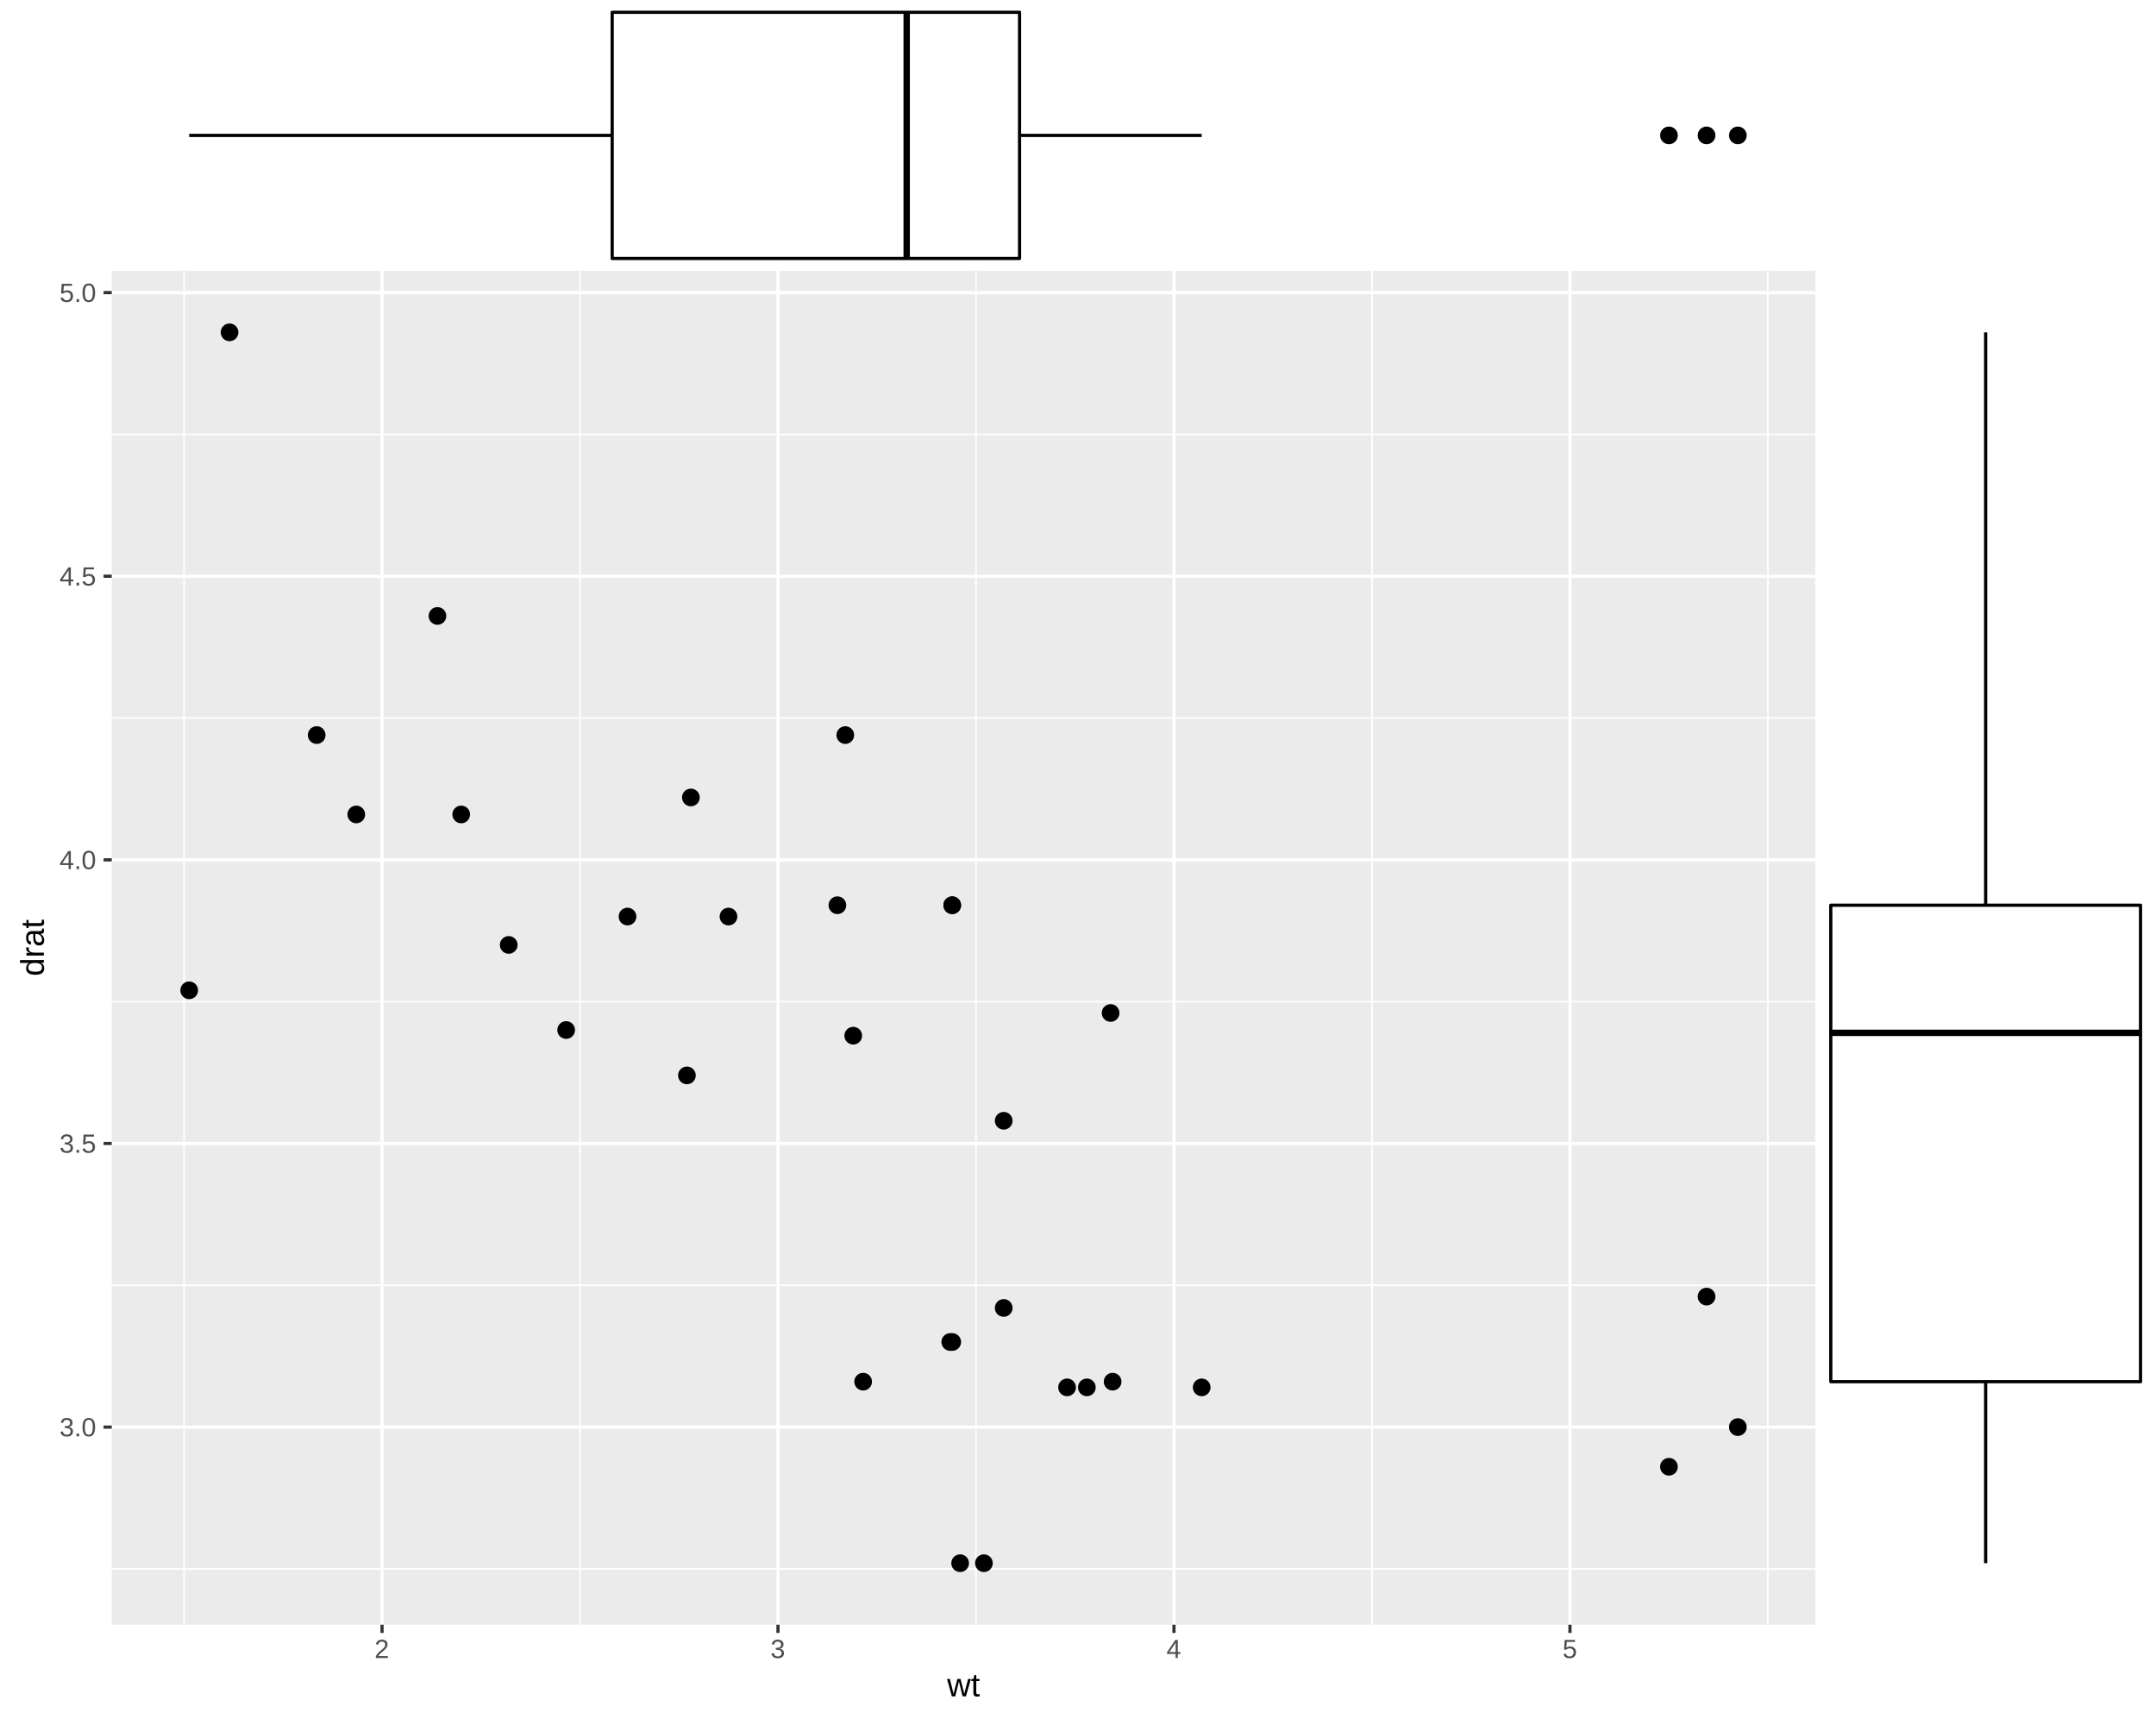
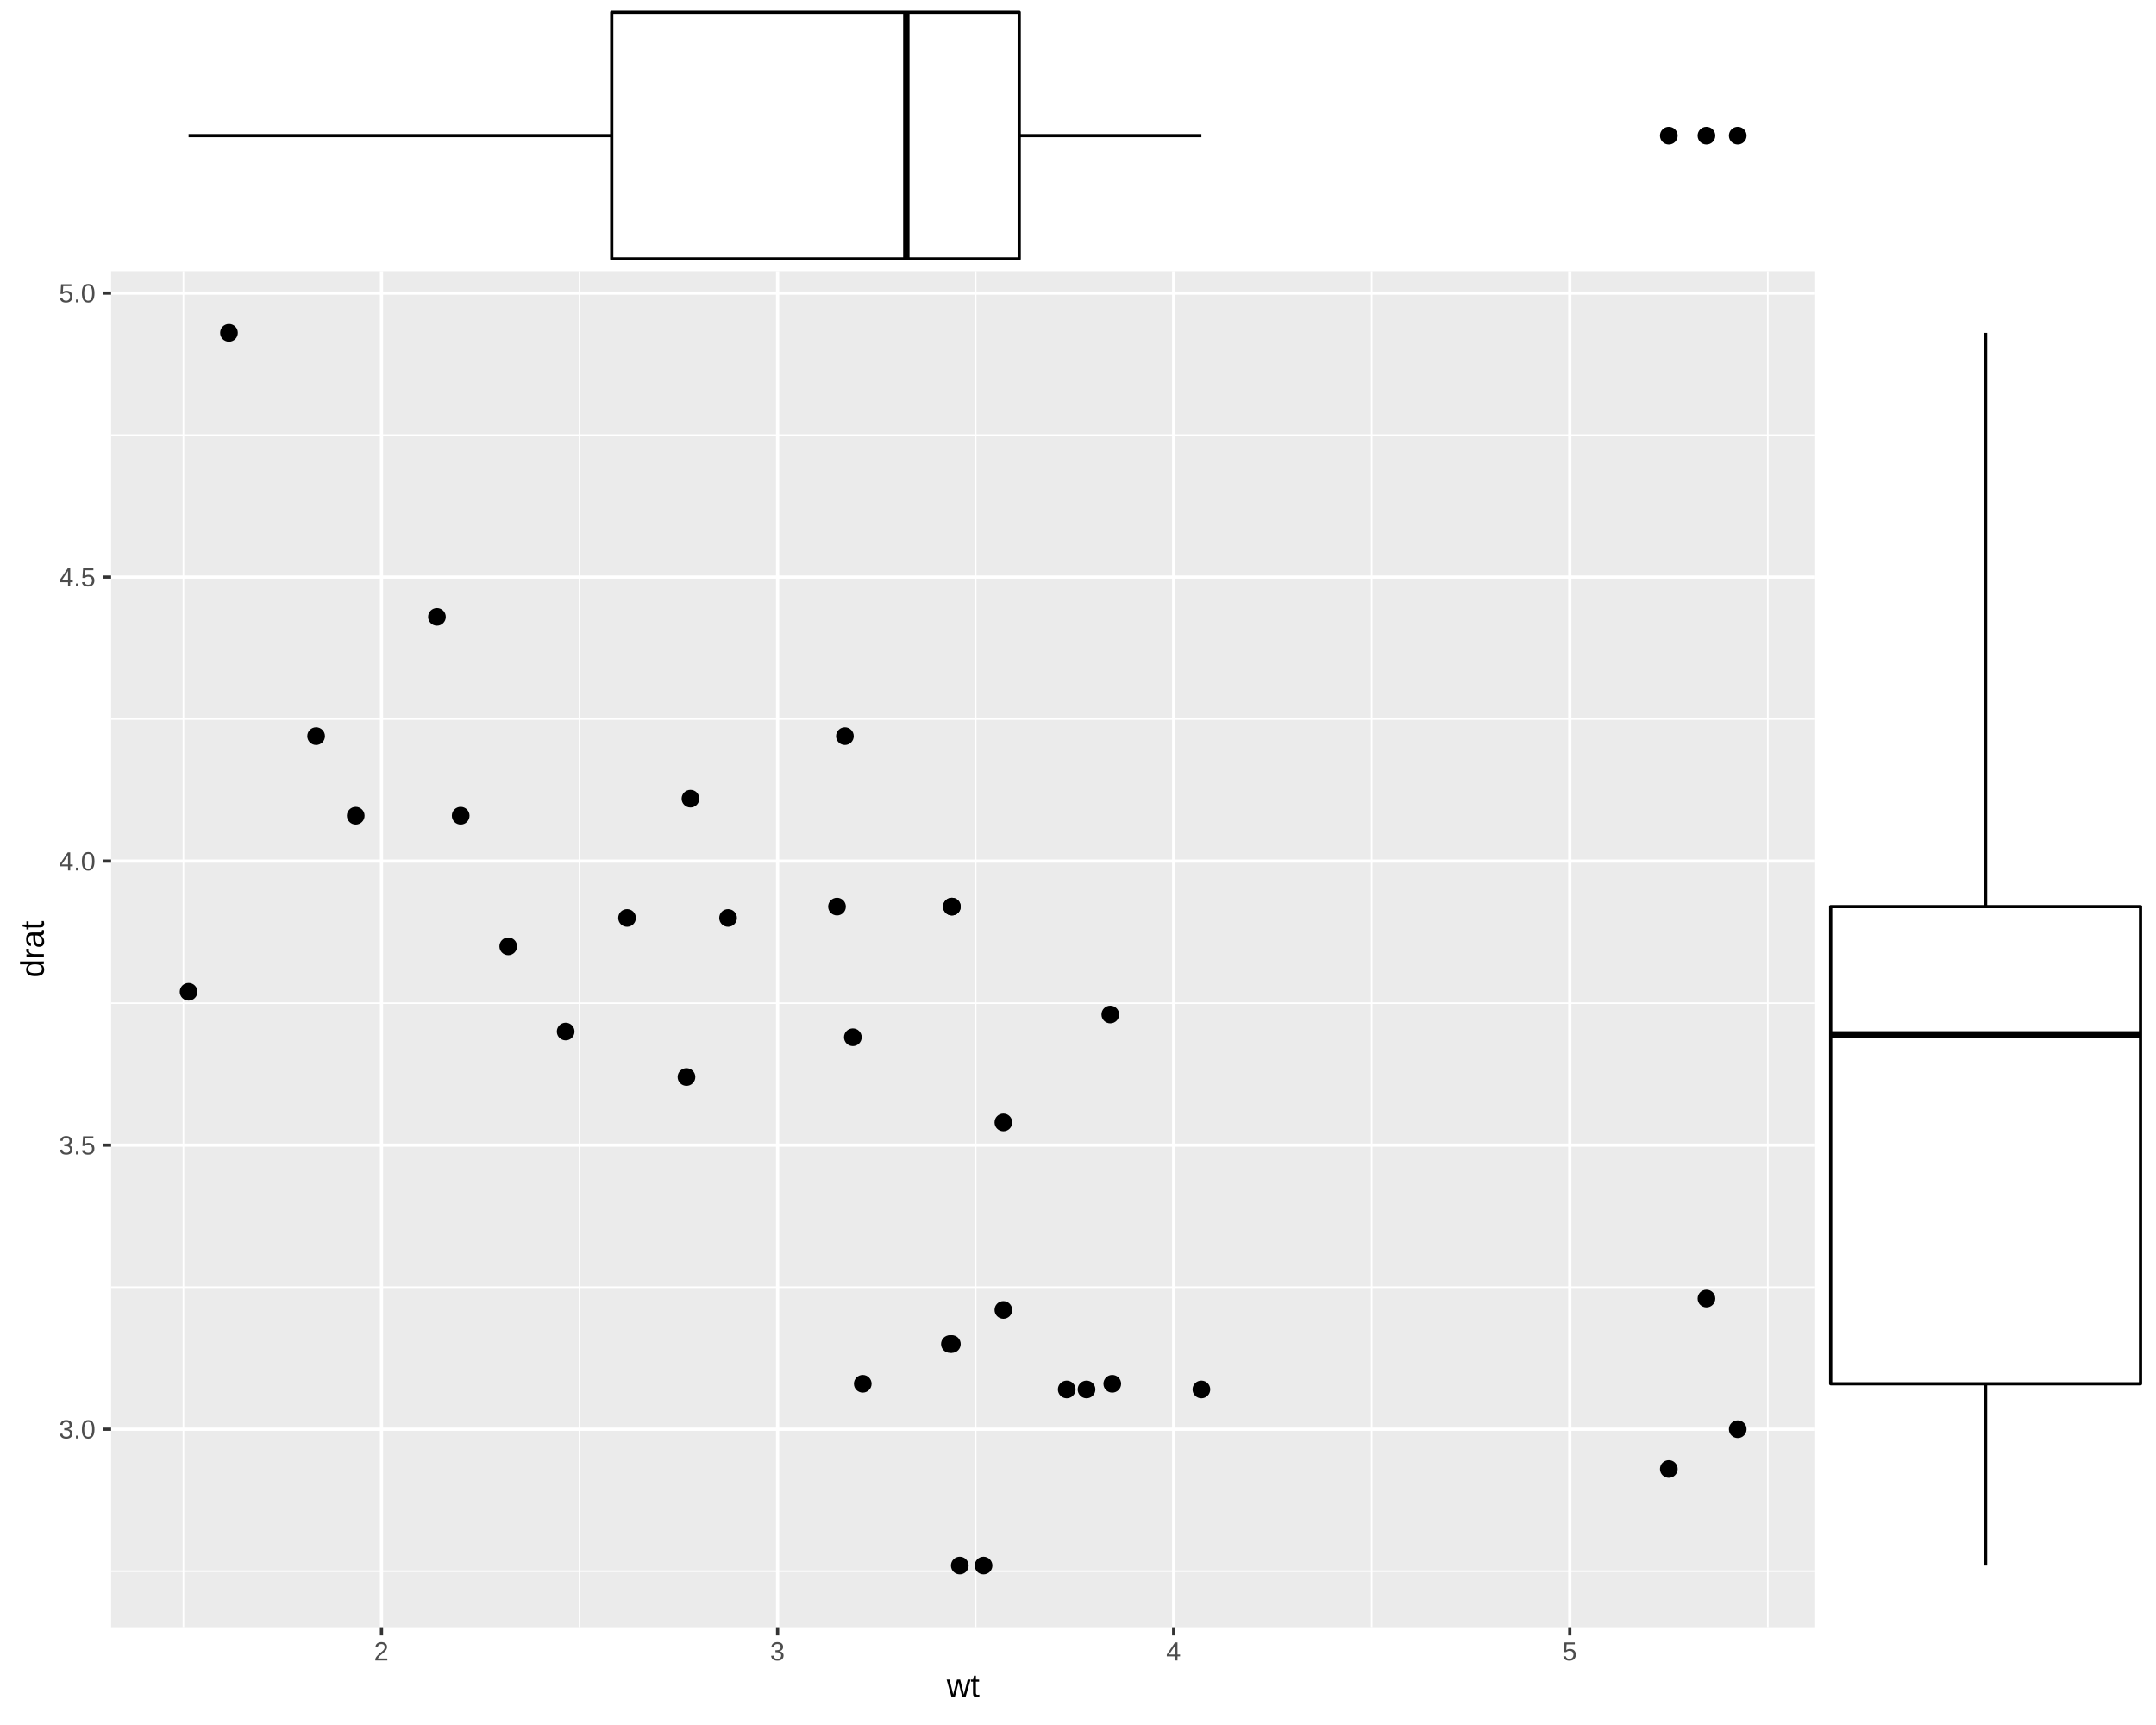
<svg xmlns="http://www.w3.org/2000/svg" viewBox="0 0 720.00 576.00">
  <defs>
    <style type="text/css">
    line, polyline, path, rect, circle {
      fill: none;
      stroke: #000000;
      stroke-linecap: round;
      stroke-linejoin: round;
      stroke-miterlimit: 10.00;
    }
  </style>
  </defs>
  <rect width="100%" height="100%" style="stroke: none; fill: #FFFFFF;" />
  <defs>
-     <clipPath id="cpMHw2MDYuMjE5fDU3Nnw5MC40MjA2">
-       <rect x="0.00" y="90.42" width="606.22" height="485.58" />
+     <clipPath id="cpMHw2MDYuMTg1fDU3Nnw5MC41NTY=">
+       <rect x="0.00" y="90.56" width="606.19" height="485.44" />
    </clipPath>
  </defs>
-   <rect x="-0.00" y="90.42" width="606.22" height="485.58" style="stroke-width: 1.07; stroke: #FFFFFF; fill: #FFFFFF;" clip-path="url(#cpMHw2MDYuMjE5fDU3Nnw5MC40MjA2)" />
+   <rect x="-0.00" y="90.56" width="606.19" height="485.44" style="stroke-width: 1.07; stroke: #FFFFFF; fill: #FFFFFF;" clip-path="url(#cpMHw2MDYuMTg1fDU3Nnw5MC41NTY=)" />
  <defs>
    <clipPath id="cpMHw3MjB8NTc2fDA=">
      <rect x="0.00" y="0.00" width="720.00" height="576.00" />
    </clipPath>
  </defs>
  <defs>
-     <clipPath id="cpMzcuMzE2fDYwNi4yMTl8NTQyLjUyM3w5MC40MjA2">
-       <rect x="37.32" y="90.42" width="568.90" height="452.10" />
+     <clipPath id="cpMzcuMTEyOHw2MDYuMTg1fDU0My4zMzZ8OTAuNTU2">
+       <rect x="37.11" y="90.56" width="569.07" height="452.78" />
    </clipPath>
  </defs>
-   <rect x="37.32" y="90.42" width="568.90" height="452.10" style="stroke-width: 1.07; stroke: none; fill: #EBEBEB;" clip-path="url(#cpMzcuMzE2fDYwNi4yMTl8NTQyLjUyM3w5MC40MjA2)" />
-   <polyline points="37.32,523.87 606.22,523.87 " style="stroke-width: 0.53; stroke: #FFFFFF; stroke-linecap: butt;" clip-path="url(#cpMzcuMzE2fDYwNi4yMTl8NTQyLjUyM3w5MC40MjA2)" />
-   <polyline points="37.32,429.17 606.22,429.17 " style="stroke-width: 0.53; stroke: #FFFFFF; stroke-linecap: butt;" clip-path="url(#cpMzcuMzE2fDYwNi4yMTl8NTQyLjUyM3w5MC40MjA2)" />
-   <polyline points="37.32,334.47 606.22,334.47 " style="stroke-width: 0.53; stroke: #FFFFFF; stroke-linecap: butt;" clip-path="url(#cpMzcuMzE2fDYwNi4yMTl8NTQyLjUyM3w5MC40MjA2)" />
-   <polyline points="37.32,239.76 606.22,239.76 " style="stroke-width: 0.53; stroke: #FFFFFF; stroke-linecap: butt;" clip-path="url(#cpMzcuMzE2fDYwNi4yMTl8NTQyLjUyM3w5MC40MjA2)" />
-   <polyline points="37.32,145.06 606.22,145.06 " style="stroke-width: 0.53; stroke: #FFFFFF; stroke-linecap: butt;" clip-path="url(#cpMzcuMzE2fDYwNi4yMTl8NTQyLjUyM3w5MC40MjA2)" />
-   <polyline points="61.46,542.52 61.46,90.42 " style="stroke-width: 0.53; stroke: #FFFFFF; stroke-linecap: butt;" clip-path="url(#cpMzcuMzE2fDYwNi4yMTl8NTQyLjUyM3w5MC40MjA2)" />
-   <polyline points="193.69,542.52 193.69,90.42 " style="stroke-width: 0.53; stroke: #FFFFFF; stroke-linecap: butt;" clip-path="url(#cpMzcuMzE2fDYwNi4yMTl8NTQyLjUyM3w5MC40MjA2)" />
-   <polyline points="325.93,542.52 325.93,90.42 " style="stroke-width: 0.53; stroke: #FFFFFF; stroke-linecap: butt;" clip-path="url(#cpMzcuMzE2fDYwNi4yMTl8NTQyLjUyM3w5MC40MjA2)" />
-   <polyline points="458.17,542.52 458.17,90.42 " style="stroke-width: 0.53; stroke: #FFFFFF; stroke-linecap: butt;" clip-path="url(#cpMzcuMzE2fDYwNi4yMTl8NTQyLjUyM3w5MC40MjA2)" />
-   <polyline points="590.41,542.52 590.41,90.42 " style="stroke-width: 0.53; stroke: #FFFFFF; stroke-linecap: butt;" clip-path="url(#cpMzcuMzE2fDYwNi4yMTl8NTQyLjUyM3w5MC40MjA2)" />
-   <polyline points="37.32,476.52 606.22,476.52 " style="stroke-width: 1.07; stroke: #FFFFFF; stroke-linecap: butt;" clip-path="url(#cpMzcuMzE2fDYwNi4yMTl8NTQyLjUyM3w5MC40MjA2)" />
-   <polyline points="37.32,381.82 606.22,381.82 " style="stroke-width: 1.07; stroke: #FFFFFF; stroke-linecap: butt;" clip-path="url(#cpMzcuMzE2fDYwNi4yMTl8NTQyLjUyM3w5MC40MjA2)" />
-   <polyline points="37.32,287.11 606.22,287.11 " style="stroke-width: 1.07; stroke: #FFFFFF; stroke-linecap: butt;" clip-path="url(#cpMzcuMzE2fDYwNi4yMTl8NTQyLjUyM3w5MC40MjA2)" />
-   <polyline points="37.32,192.41 606.22,192.41 " style="stroke-width: 1.07; stroke: #FFFFFF; stroke-linecap: butt;" clip-path="url(#cpMzcuMzE2fDYwNi4yMTl8NTQyLjUyM3w5MC40MjA2)" />
-   <polyline points="37.32,97.71 606.22,97.71 " style="stroke-width: 1.07; stroke: #FFFFFF; stroke-linecap: butt;" clip-path="url(#cpMzcuMzE2fDYwNi4yMTl8NTQyLjUyM3w5MC40MjA2)" />
-   <polyline points="127.58,542.52 127.58,90.42 " style="stroke-width: 1.07; stroke: #FFFFFF; stroke-linecap: butt;" clip-path="url(#cpMzcuMzE2fDYwNi4yMTl8NTQyLjUyM3w5MC40MjA2)" />
-   <polyline points="259.81,542.52 259.81,90.42 " style="stroke-width: 1.07; stroke: #FFFFFF; stroke-linecap: butt;" clip-path="url(#cpMzcuMzE2fDYwNi4yMTl8NTQyLjUyM3w5MC40MjA2)" />
-   <polyline points="392.05,542.52 392.05,90.42 " style="stroke-width: 1.07; stroke: #FFFFFF; stroke-linecap: butt;" clip-path="url(#cpMzcuMzE2fDYwNi4yMTl8NTQyLjUyM3w5MC40MjA2)" />
-   <polyline points="524.29,542.52 524.29,90.42 " style="stroke-width: 1.07; stroke: #FFFFFF; stroke-linecap: butt;" clip-path="url(#cpMzcuMzE2fDYwNi4yMTl8NTQyLjUyM3w5MC40MjA2)" />
-   <circle cx="209.56" cy="306.05" r="1.95pt" style="stroke-width: 0.71; fill: #000000;" clip-path="url(#cpMzcuMzE2fDYwNi4yMTl8NTQyLjUyM3w5MC40MjA2)" />
-   <circle cx="243.28" cy="306.05" r="1.95pt" style="stroke-width: 0.71; fill: #000000;" clip-path="url(#cpMzcuMzE2fDYwNi4yMTl8NTQyLjUyM3w5MC40MjA2)" />
-   <circle cx="169.89" cy="315.52" r="1.95pt" style="stroke-width: 0.71; fill: #000000;" clip-path="url(#cpMzcuMzE2fDYwNi4yMTl8NTQyLjUyM3w5MC40MjA2)" />
-   <circle cx="288.25" cy="461.36" r="1.95pt" style="stroke-width: 0.71; fill: #000000;" clip-path="url(#cpMzcuMzE2fDYwNi4yMTl8NTQyLjUyM3w5MC40MjA2)" />
-   <circle cx="318.00" cy="448.11" r="1.95pt" style="stroke-width: 0.71; fill: #000000;" clip-path="url(#cpMzcuMzE2fDYwNi4yMTl8NTQyLjUyM3w5MC40MjA2)" />
-   <circle cx="320.64" cy="521.97" r="1.95pt" style="stroke-width: 0.71; fill: #000000;" clip-path="url(#cpMzcuMzE2fDYwNi4yMTl8NTQyLjUyM3w5MC40MjA2)" />
-   <circle cx="335.19" cy="436.74" r="1.95pt" style="stroke-width: 0.71; fill: #000000;" clip-path="url(#cpMzcuMzE2fDYwNi4yMTl8NTQyLjUyM3w5MC40MjA2)" />
-   <circle cx="284.94" cy="345.83" r="1.95pt" style="stroke-width: 0.71; fill: #000000;" clip-path="url(#cpMzcuMzE2fDYwNi4yMTl8NTQyLjUyM3w5MC40MjA2)" />
-   <circle cx="279.65" cy="302.27" r="1.95pt" style="stroke-width: 0.71; fill: #000000;" clip-path="url(#cpMzcuMzE2fDYwNi4yMTl8NTQyLjUyM3w5MC40MjA2)" />
-   <circle cx="318.00" cy="302.27" r="1.95pt" style="stroke-width: 0.71; fill: #000000;" clip-path="url(#cpMzcuMzE2fDYwNi4yMTl8NTQyLjUyM3w5MC40MjA2)" />
-   <circle cx="318.00" cy="302.27" r="1.95pt" style="stroke-width: 0.71; fill: #000000;" clip-path="url(#cpMzcuMzE2fDYwNi4yMTl8NTQyLjUyM3w5MC40MjA2)" />
-   <circle cx="401.31" cy="463.26" r="1.95pt" style="stroke-width: 0.71; fill: #000000;" clip-path="url(#cpMzcuMzE2fDYwNi4yMTl8NTQyLjUyM3w5MC40MjA2)" />
-   <circle cx="356.35" cy="463.26" r="1.95pt" style="stroke-width: 0.71; fill: #000000;" clip-path="url(#cpMzcuMzE2fDYwNi4yMTl8NTQyLjUyM3w5MC40MjA2)" />
-   <circle cx="362.96" cy="463.26" r="1.95pt" style="stroke-width: 0.71; fill: #000000;" clip-path="url(#cpMzcuMzE2fDYwNi4yMTl8NTQyLjUyM3w5MC40MjA2)" />
-   <circle cx="557.35" cy="489.77" r="1.95pt" style="stroke-width: 0.71; fill: #000000;" clip-path="url(#cpMzcuMzE2fDYwNi4yMTl8NTQyLjUyM3w5MC40MjA2)" />
-   <circle cx="580.36" cy="476.52" r="1.95pt" style="stroke-width: 0.71; fill: #000000;" clip-path="url(#cpMzcuMzE2fDYwNi4yMTl8NTQyLjUyM3w5MC40MjA2)" />
-   <circle cx="569.91" cy="432.95" r="1.95pt" style="stroke-width: 0.71; fill: #000000;" clip-path="url(#cpMzcuMzE2fDYwNi4yMTl8NTQyLjUyM3w5MC40MjA2)" />
-   <circle cx="154.02" cy="271.96" r="1.95pt" style="stroke-width: 0.71; fill: #000000;" clip-path="url(#cpMzcuMzE2fDYwNi4yMTl8NTQyLjUyM3w5MC40MjA2)" />
-   <circle cx="76.66" cy="110.97" r="1.95pt" style="stroke-width: 0.71; fill: #000000;" clip-path="url(#cpMzcuMzE2fDYwNi4yMTl8NTQyLjUyM3w5MC40MjA2)" />
-   <circle cx="105.76" cy="245.45" r="1.95pt" style="stroke-width: 0.71; fill: #000000;" clip-path="url(#cpMzcuMzE2fDYwNi4yMTl8NTQyLjUyM3w5MC40MjA2)" />
-   <circle cx="189.07" cy="343.94" r="1.95pt" style="stroke-width: 0.71; fill: #000000;" clip-path="url(#cpMzcuMzE2fDYwNi4yMTl8NTQyLjUyM3w5MC40MjA2)" />
-   <circle cx="328.58" cy="521.97" r="1.95pt" style="stroke-width: 0.71; fill: #000000;" clip-path="url(#cpMzcuMzE2fDYwNi4yMTl8NTQyLjUyM3w5MC40MjA2)" />
-   <circle cx="317.34" cy="448.11" r="1.95pt" style="stroke-width: 0.71; fill: #000000;" clip-path="url(#cpMzcuMzE2fDYwNi4yMTl8NTQyLjUyM3w5MC40MjA2)" />
-   <circle cx="370.89" cy="338.25" r="1.95pt" style="stroke-width: 0.71; fill: #000000;" clip-path="url(#cpMzcuMzE2fDYwNi4yMTl8NTQyLjUyM3w5MC40MjA2)" />
-   <circle cx="371.56" cy="461.36" r="1.95pt" style="stroke-width: 0.71; fill: #000000;" clip-path="url(#cpMzcuMzE2fDYwNi4yMTl8NTQyLjUyM3w5MC40MjA2)" />
-   <circle cx="118.98" cy="271.96" r="1.95pt" style="stroke-width: 0.71; fill: #000000;" clip-path="url(#cpMzcuMzE2fDYwNi4yMTl8NTQyLjUyM3w5MC40MjA2)" />
-   <circle cx="146.09" cy="205.67" r="1.95pt" style="stroke-width: 0.71; fill: #000000;" clip-path="url(#cpMzcuMzE2fDYwNi4yMTl8NTQyLjUyM3w5MC40MjA2)" />
-   <circle cx="63.18" cy="330.68" r="1.95pt" style="stroke-width: 0.71; fill: #000000;" clip-path="url(#cpMzcuMzE2fDYwNi4yMTl8NTQyLjUyM3w5MC40MjA2)" />
-   <circle cx="282.29" cy="245.45" r="1.95pt" style="stroke-width: 0.71; fill: #000000;" clip-path="url(#cpMzcuMzE2fDYwNi4yMTl8NTQyLjUyM3w5MC40MjA2)" />
-   <circle cx="229.40" cy="359.09" r="1.95pt" style="stroke-width: 0.71; fill: #000000;" clip-path="url(#cpMzcuMzE2fDYwNi4yMTl8NTQyLjUyM3w5MC40MjA2)" />
-   <circle cx="335.19" cy="374.24" r="1.95pt" style="stroke-width: 0.71; fill: #000000;" clip-path="url(#cpMzcuMzE2fDYwNi4yMTl8NTQyLjUyM3w5MC40MjA2)" />
-   <circle cx="230.72" cy="266.28" r="1.95pt" style="stroke-width: 0.71; fill: #000000;" clip-path="url(#cpMzcuMzE2fDYwNi4yMTl8NTQyLjUyM3w5MC40MjA2)" />
+   <rect x="37.11" y="90.56" width="569.07" height="452.78" style="stroke-width: 1.07; stroke: none; fill: #EBEBEB;" clip-path="url(#cpMzcuMTEyOHw2MDYuMTg1fDU0My4zMzZ8OTAuNTU2)" />
+   <polyline points="37.11,524.65 606.19,524.65 " style="stroke-width: 0.53; stroke: #FFFFFF; stroke-linecap: butt;" clip-path="url(#cpMzcuMTEyOHw2MDYuMTg1fDU0My4zMzZ8OTAuNTU2)" />
+   <polyline points="37.11,429.81 606.19,429.81 " style="stroke-width: 0.53; stroke: #FFFFFF; stroke-linecap: butt;" clip-path="url(#cpMzcuMTEyOHw2MDYuMTg1fDU0My4zMzZ8OTAuNTU2)" />
+   <polyline points="37.11,334.97 606.19,334.97 " style="stroke-width: 0.53; stroke: #FFFFFF; stroke-linecap: butt;" clip-path="url(#cpMzcuMTEyOHw2MDYuMTg1fDU0My4zMzZ8OTAuNTU2)" />
+   <polyline points="37.11,240.12 606.19,240.12 " style="stroke-width: 0.53; stroke: #FFFFFF; stroke-linecap: butt;" clip-path="url(#cpMzcuMTEyOHw2MDYuMTg1fDU0My4zMzZ8OTAuNTU2)" />
+   <polyline points="37.11,145.28 606.19,145.28 " style="stroke-width: 0.53; stroke: #FFFFFF; stroke-linecap: butt;" clip-path="url(#cpMzcuMTEyOHw2MDYuMTg1fDU0My4zMzZ8OTAuNTU2)" />
+   <polyline points="61.26,543.34 61.26,90.56 " style="stroke-width: 0.53; stroke: #FFFFFF; stroke-linecap: butt;" clip-path="url(#cpMzcuMTEyOHw2MDYuMTg1fDU0My4zMzZ8OTAuNTU2)" />
+   <polyline points="193.54,543.34 193.54,90.56 " style="stroke-width: 0.53; stroke: #FFFFFF; stroke-linecap: butt;" clip-path="url(#cpMzcuMTEyOHw2MDYuMTg1fDU0My4zMzZ8OTAuNTU2)" />
+   <polyline points="325.82,543.34 325.82,90.56 " style="stroke-width: 0.53; stroke: #FFFFFF; stroke-linecap: butt;" clip-path="url(#cpMzcuMTEyOHw2MDYuMTg1fDU0My4zMzZ8OTAuNTU2)" />
+   <polyline points="458.09,543.34 458.09,90.56 " style="stroke-width: 0.53; stroke: #FFFFFF; stroke-linecap: butt;" clip-path="url(#cpMzcuMTEyOHw2MDYuMTg1fDU0My4zMzZ8OTAuNTU2)" />
+   <polyline points="590.37,543.34 590.37,90.56 " style="stroke-width: 0.53; stroke: #FFFFFF; stroke-linecap: butt;" clip-path="url(#cpMzcuMTEyOHw2MDYuMTg1fDU0My4zMzZ8OTAuNTU2)" />
+   <polyline points="37.11,477.23 606.19,477.23 " style="stroke-width: 1.07; stroke: #FFFFFF; stroke-linecap: butt;" clip-path="url(#cpMzcuMTEyOHw2MDYuMTg1fDU0My4zMzZ8OTAuNTU2)" />
+   <polyline points="37.11,382.39 606.19,382.39 " style="stroke-width: 1.07; stroke: #FFFFFF; stroke-linecap: butt;" clip-path="url(#cpMzcuMTEyOHw2MDYuMTg1fDU0My4zMzZ8OTAuNTU2)" />
+   <polyline points="37.11,287.54 606.19,287.54 " style="stroke-width: 1.07; stroke: #FFFFFF; stroke-linecap: butt;" clip-path="url(#cpMzcuMTEyOHw2MDYuMTg1fDU0My4zMzZ8OTAuNTU2)" />
+   <polyline points="37.11,192.70 606.19,192.70 " style="stroke-width: 1.07; stroke: #FFFFFF; stroke-linecap: butt;" clip-path="url(#cpMzcuMTEyOHw2MDYuMTg1fDU0My4zMzZ8OTAuNTU2)" />
+   <polyline points="37.11,97.86 606.19,97.86 " style="stroke-width: 1.07; stroke: #FFFFFF; stroke-linecap: butt;" clip-path="url(#cpMzcuMTEyOHw2MDYuMTg1fDU0My4zMzZ8OTAuNTU2)" />
+   <polyline points="127.40,543.34 127.40,90.56 " style="stroke-width: 1.07; stroke: #FFFFFF; stroke-linecap: butt;" clip-path="url(#cpMzcuMTEyOHw2MDYuMTg1fDU0My4zMzZ8OTAuNTU2)" />
+   <polyline points="259.68,543.34 259.68,90.56 " style="stroke-width: 1.07; stroke: #FFFFFF; stroke-linecap: butt;" clip-path="url(#cpMzcuMTEyOHw2MDYuMTg1fDU0My4zMzZ8OTAuNTU2)" />
+   <polyline points="391.95,543.34 391.95,90.56 " style="stroke-width: 1.07; stroke: #FFFFFF; stroke-linecap: butt;" clip-path="url(#cpMzcuMTEyOHw2MDYuMTg1fDU0My4zMzZ8OTAuNTU2)" />
+   <polyline points="524.23,543.34 524.23,90.56 " style="stroke-width: 1.07; stroke: #FFFFFF; stroke-linecap: butt;" clip-path="url(#cpMzcuMTEyOHw2MDYuMTg1fDU0My4zMzZ8OTAuNTU2)" />
+   <circle cx="209.41" cy="306.51" r="1.95pt" style="stroke-width: 0.71; fill: #000000;" clip-path="url(#cpMzcuMTEyOHw2MDYuMTg1fDU0My4zMzZ8OTAuNTU2)" />
+   <circle cx="243.14" cy="306.51" r="1.95pt" style="stroke-width: 0.71; fill: #000000;" clip-path="url(#cpMzcuMTEyOHw2MDYuMTg1fDU0My4zMzZ8OTAuNTU2)" />
+   <circle cx="169.73" cy="316.00" r="1.95pt" style="stroke-width: 0.71; fill: #000000;" clip-path="url(#cpMzcuMTEyOHw2MDYuMTg1fDU0My4zMzZ8OTAuNTU2)" />
+   <circle cx="288.12" cy="462.06" r="1.95pt" style="stroke-width: 0.71; fill: #000000;" clip-path="url(#cpMzcuMTEyOHw2MDYuMTg1fDU0My4zMzZ8OTAuNTU2)" />
+   <circle cx="317.88" cy="448.78" r="1.95pt" style="stroke-width: 0.71; fill: #000000;" clip-path="url(#cpMzcuMTEyOHw2MDYuMTg1fDU0My4zMzZ8OTAuNTU2)" />
+   <circle cx="320.52" cy="522.75" r="1.95pt" style="stroke-width: 0.71; fill: #000000;" clip-path="url(#cpMzcuMTEyOHw2MDYuMTg1fDU0My4zMzZ8OTAuNTU2)" />
+   <circle cx="335.08" cy="437.40" r="1.95pt" style="stroke-width: 0.71; fill: #000000;" clip-path="url(#cpMzcuMTEyOHw2MDYuMTg1fDU0My4zMzZ8OTAuNTU2)" />
+   <circle cx="284.81" cy="346.35" r="1.95pt" style="stroke-width: 0.71; fill: #000000;" clip-path="url(#cpMzcuMTEyOHw2MDYuMTg1fDU0My4zMzZ8OTAuNTU2)" />
+   <circle cx="279.52" cy="302.72" r="1.95pt" style="stroke-width: 0.71; fill: #000000;" clip-path="url(#cpMzcuMTEyOHw2MDYuMTg1fDU0My4zMzZ8OTAuNTU2)" />
+   <circle cx="317.88" cy="302.72" r="1.95pt" style="stroke-width: 0.71; fill: #000000;" clip-path="url(#cpMzcuMTEyOHw2MDYuMTg1fDU0My4zMzZ8OTAuNTU2)" />
+   <circle cx="317.88" cy="302.72" r="1.95pt" style="stroke-width: 0.71; fill: #000000;" clip-path="url(#cpMzcuMTEyOHw2MDYuMTg1fDU0My4zMzZ8OTAuNTU2)" />
+   <circle cx="401.21" cy="463.95" r="1.95pt" style="stroke-width: 0.71; fill: #000000;" clip-path="url(#cpMzcuMTEyOHw2MDYuMTg1fDU0My4zMzZ8OTAuNTU2)" />
+   <circle cx="356.24" cy="463.95" r="1.95pt" style="stroke-width: 0.71; fill: #000000;" clip-path="url(#cpMzcuMTEyOHw2MDYuMTg1fDU0My4zMzZ8OTAuNTU2)" />
+   <circle cx="362.85" cy="463.95" r="1.95pt" style="stroke-width: 0.71; fill: #000000;" clip-path="url(#cpMzcuMTEyOHw2MDYuMTg1fDU0My4zMzZ8OTAuNTU2)" />
+   <circle cx="557.30" cy="490.51" r="1.95pt" style="stroke-width: 0.71; fill: #000000;" clip-path="url(#cpMzcuMTEyOHw2MDYuMTg1fDU0My4zMzZ8OTAuNTU2)" />
+   <circle cx="580.32" cy="477.23" r="1.95pt" style="stroke-width: 0.71; fill: #000000;" clip-path="url(#cpMzcuMTEyOHw2MDYuMTg1fDU0My4zMzZ8OTAuNTU2)" />
+   <circle cx="569.87" cy="433.60" r="1.95pt" style="stroke-width: 0.71; fill: #000000;" clip-path="url(#cpMzcuMTEyOHw2MDYuMTg1fDU0My4zMzZ8OTAuNTU2)" />
+   <circle cx="153.85" cy="272.37" r="1.95pt" style="stroke-width: 0.71; fill: #000000;" clip-path="url(#cpMzcuMTEyOHw2MDYuMTg1fDU0My4zMzZ8OTAuNTU2)" />
+   <circle cx="76.47" cy="111.14" r="1.95pt" style="stroke-width: 0.71; fill: #000000;" clip-path="url(#cpMzcuMTEyOHw2MDYuMTg1fDU0My4zMzZ8OTAuNTU2)" />
+   <circle cx="105.57" cy="245.81" r="1.95pt" style="stroke-width: 0.71; fill: #000000;" clip-path="url(#cpMzcuMTEyOHw2MDYuMTg1fDU0My4zMzZ8OTAuNTU2)" />
+   <circle cx="188.91" cy="344.45" r="1.95pt" style="stroke-width: 0.71; fill: #000000;" clip-path="url(#cpMzcuMTEyOHw2MDYuMTg1fDU0My4zMzZ8OTAuNTU2)" />
+   <circle cx="328.46" cy="522.75" r="1.95pt" style="stroke-width: 0.71; fill: #000000;" clip-path="url(#cpMzcuMTEyOHw2MDYuMTg1fDU0My4zMzZ8OTAuNTU2)" />
+   <circle cx="317.22" cy="448.78" r="1.95pt" style="stroke-width: 0.71; fill: #000000;" clip-path="url(#cpMzcuMTEyOHw2MDYuMTg1fDU0My4zMzZ8OTAuNTU2)" />
+   <circle cx="370.79" cy="338.76" r="1.95pt" style="stroke-width: 0.71; fill: #000000;" clip-path="url(#cpMzcuMTEyOHw2MDYuMTg1fDU0My4zMzZ8OTAuNTU2)" />
+   <circle cx="371.45" cy="462.06" r="1.95pt" style="stroke-width: 0.71; fill: #000000;" clip-path="url(#cpMzcuMTEyOHw2MDYuMTg1fDU0My4zMzZ8OTAuNTU2)" />
+   <circle cx="118.80" cy="272.37" r="1.95pt" style="stroke-width: 0.71; fill: #000000;" clip-path="url(#cpMzcuMTEyOHw2MDYuMTg1fDU0My4zMzZ8OTAuNTU2)" />
+   <circle cx="145.92" cy="205.98" r="1.95pt" style="stroke-width: 0.71; fill: #000000;" clip-path="url(#cpMzcuMTEyOHw2MDYuMTg1fDU0My4zMzZ8OTAuNTU2)" />
+   <circle cx="62.98" cy="331.17" r="1.95pt" style="stroke-width: 0.71; fill: #000000;" clip-path="url(#cpMzcuMTEyOHw2MDYuMTg1fDU0My4zMzZ8OTAuNTU2)" />
+   <circle cx="282.16" cy="245.81" r="1.95pt" style="stroke-width: 0.71; fill: #000000;" clip-path="url(#cpMzcuMTEyOHw2MDYuMTg1fDU0My4zMzZ8OTAuNTU2)" />
+   <circle cx="229.25" cy="359.63" r="1.95pt" style="stroke-width: 0.71; fill: #000000;" clip-path="url(#cpMzcuMTEyOHw2MDYuMTg1fDU0My4zMzZ8OTAuNTU2)" />
+   <circle cx="335.08" cy="374.80" r="1.95pt" style="stroke-width: 0.71; fill: #000000;" clip-path="url(#cpMzcuMTEyOHw2MDYuMTg1fDU0My4zMzZ8OTAuNTU2)" />
+   <circle cx="230.58" cy="266.68" r="1.95pt" style="stroke-width: 0.71; fill: #000000;" clip-path="url(#cpMzcuMTEyOHw2MDYuMTg1fDU0My4zMzZ8OTAuNTU2)" />
  <defs>
    <clipPath id="cpMHw3MjB8NTc2fDA=">
      <rect x="0.00" y="0.00" width="720.00" height="576.00" />
    </clipPath>
  </defs>
  <g clip-path="url(#cpMHw3MjB8NTc2fDA=)">
-     <text x="19.87" y="479.61" style="font-size: 8.80px; fill: #4D4D4D; font-family: Liberation Sans;" textLength="12.51px" lengthAdjust="spacingAndGlyphs">3.0</text>
+     <text x="19.67" y="480.32" style="font-size: 8.80px; fill: #4D4D4D; font-family: Liberation Sans;" textLength="12.51px" lengthAdjust="spacingAndGlyphs">3.0</text>
  </g>
  <g clip-path="url(#cpMHw3MjB8NTc2fDA=)">
-     <text x="19.87" y="384.91" style="font-size: 8.80px; fill: #4D4D4D; font-family: Liberation Sans;" textLength="12.51px" lengthAdjust="spacingAndGlyphs">3.5</text>
+     <text x="19.67" y="385.48" style="font-size: 8.80px; fill: #4D4D4D; font-family: Liberation Sans;" textLength="12.51px" lengthAdjust="spacingAndGlyphs">3.5</text>
  </g>
  <g clip-path="url(#cpMHw3MjB8NTc2fDA=)">
-     <text x="19.87" y="290.21" style="font-size: 8.80px; fill: #4D4D4D; font-family: Liberation Sans;" textLength="12.51px" lengthAdjust="spacingAndGlyphs">4.0</text>
+     <text x="19.67" y="290.64" style="font-size: 8.80px; fill: #4D4D4D; font-family: Liberation Sans;" textLength="12.51px" lengthAdjust="spacingAndGlyphs">4.0</text>
  </g>
  <g clip-path="url(#cpMHw3MjB8NTc2fDA=)">
-     <text x="19.87" y="195.51" style="font-size: 8.80px; fill: #4D4D4D; font-family: Liberation Sans;" textLength="12.51px" lengthAdjust="spacingAndGlyphs">4.5</text>
+     <text x="19.67" y="195.80" style="font-size: 8.80px; fill: #4D4D4D; font-family: Liberation Sans;" textLength="12.51px" lengthAdjust="spacingAndGlyphs">4.5</text>
  </g>
  <g clip-path="url(#cpMHw3MjB8NTc2fDA=)">
-     <text x="19.87" y="100.81" style="font-size: 8.80px; fill: #4D4D4D; font-family: Liberation Sans;" textLength="12.51px" lengthAdjust="spacingAndGlyphs">5.0</text>
+     <text x="19.67" y="100.95" style="font-size: 8.80px; fill: #4D4D4D; font-family: Liberation Sans;" textLength="12.51px" lengthAdjust="spacingAndGlyphs">5.0</text>
  </g>
-   <polyline points="34.58,476.52 37.32,476.52 " style="stroke-width: 1.07; stroke: #333333; stroke-linecap: butt;" clip-path="url(#cpMHw3MjB8NTc2fDA=)" />
-   <polyline points="34.58,381.82 37.32,381.82 " style="stroke-width: 1.07; stroke: #333333; stroke-linecap: butt;" clip-path="url(#cpMHw3MjB8NTc2fDA=)" />
-   <polyline points="34.58,287.11 37.32,287.11 " style="stroke-width: 1.07; stroke: #333333; stroke-linecap: butt;" clip-path="url(#cpMHw3MjB8NTc2fDA=)" />
-   <polyline points="34.58,192.41 37.32,192.41 " style="stroke-width: 1.07; stroke: #333333; stroke-linecap: butt;" clip-path="url(#cpMHw3MjB8NTc2fDA=)" />
-   <polyline points="34.58,97.71 37.32,97.71 " style="stroke-width: 1.07; stroke: #333333; stroke-linecap: butt;" clip-path="url(#cpMHw3MjB8NTc2fDA=)" />
-   <polyline points="127.58,545.26 127.58,542.52 " style="stroke-width: 1.07; stroke: #333333; stroke-linecap: butt;" clip-path="url(#cpMHw3MjB8NTc2fDA=)" />
-   <polyline points="259.81,545.26 259.81,542.52 " style="stroke-width: 1.07; stroke: #333333; stroke-linecap: butt;" clip-path="url(#cpMHw3MjB8NTc2fDA=)" />
-   <polyline points="392.05,545.26 392.05,542.52 " style="stroke-width: 1.07; stroke: #333333; stroke-linecap: butt;" clip-path="url(#cpMHw3MjB8NTc2fDA=)" />
-   <polyline points="524.29,545.26 524.29,542.52 " style="stroke-width: 1.07; stroke: #333333; stroke-linecap: butt;" clip-path="url(#cpMHw3MjB8NTc2fDA=)" />
+   <polyline points="34.37,477.23 37.11,477.23 " style="stroke-width: 1.07; stroke: #333333; stroke-linecap: butt;" clip-path="url(#cpMHw3MjB8NTc2fDA=)" />
+   <polyline points="34.37,382.39 37.11,382.39 " style="stroke-width: 1.07; stroke: #333333; stroke-linecap: butt;" clip-path="url(#cpMHw3MjB8NTc2fDA=)" />
+   <polyline points="34.37,287.54 37.11,287.54 " style="stroke-width: 1.07; stroke: #333333; stroke-linecap: butt;" clip-path="url(#cpMHw3MjB8NTc2fDA=)" />
+   <polyline points="34.37,192.70 37.11,192.70 " style="stroke-width: 1.07; stroke: #333333; stroke-linecap: butt;" clip-path="url(#cpMHw3MjB8NTc2fDA=)" />
+   <polyline points="34.37,97.86 37.11,97.86 " style="stroke-width: 1.07; stroke: #333333; stroke-linecap: butt;" clip-path="url(#cpMHw3MjB8NTc2fDA=)" />
+   <polyline points="127.40,546.08 127.40,543.34 " style="stroke-width: 1.07; stroke: #333333; stroke-linecap: butt;" clip-path="url(#cpMHw3MjB8NTc2fDA=)" />
+   <polyline points="259.68,546.08 259.68,543.34 " style="stroke-width: 1.07; stroke: #333333; stroke-linecap: butt;" clip-path="url(#cpMHw3MjB8NTc2fDA=)" />
+   <polyline points="391.95,546.08 391.95,543.34 " style="stroke-width: 1.07; stroke: #333333; stroke-linecap: butt;" clip-path="url(#cpMHw3MjB8NTc2fDA=)" />
+   <polyline points="524.23,546.08 524.23,543.34 " style="stroke-width: 1.07; stroke: #333333; stroke-linecap: butt;" clip-path="url(#cpMHw3MjB8NTc2fDA=)" />
  <g clip-path="url(#cpMHw3MjB8NTc2fDA=)">
-     <text x="125.07" y="553.64" style="font-size: 8.80px; fill: #4D4D4D; font-family: Liberation Sans;" textLength="5.01px" lengthAdjust="spacingAndGlyphs">2</text>
+     <text x="124.90" y="554.45" style="font-size: 8.80px; fill: #4D4D4D; font-family: Liberation Sans;" textLength="5.01px" lengthAdjust="spacingAndGlyphs">2</text>
  </g>
  <g clip-path="url(#cpMHw3MjB8NTc2fDA=)">
-     <text x="257.31" y="553.64" style="font-size: 8.80px; fill: #4D4D4D; font-family: Liberation Sans;" textLength="5.01px" lengthAdjust="spacingAndGlyphs">3</text>
+     <text x="257.17" y="554.45" style="font-size: 8.80px; fill: #4D4D4D; font-family: Liberation Sans;" textLength="5.01px" lengthAdjust="spacingAndGlyphs">3</text>
  </g>
  <g clip-path="url(#cpMHw3MjB8NTc2fDA=)">
-     <text x="389.55" y="553.64" style="font-size: 8.80px; fill: #4D4D4D; font-family: Liberation Sans;" textLength="5.01px" lengthAdjust="spacingAndGlyphs">4</text>
+     <text x="389.45" y="554.45" style="font-size: 8.80px; fill: #4D4D4D; font-family: Liberation Sans;" textLength="5.01px" lengthAdjust="spacingAndGlyphs">4</text>
  </g>
  <g clip-path="url(#cpMHw3MjB8NTc2fDA=)">
-     <text x="521.79" y="553.64" style="font-size: 8.80px; fill: #4D4D4D; font-family: Liberation Sans;" textLength="5.01px" lengthAdjust="spacingAndGlyphs">5</text>
+     <text x="521.73" y="554.45" style="font-size: 8.80px; fill: #4D4D4D; font-family: Liberation Sans;" textLength="5.01px" lengthAdjust="spacingAndGlyphs">5</text>
  </g>
  <g clip-path="url(#cpMHw3MjB8NTc2fDA=)">
-     <text x="316.27" y="566.43" style="font-size: 11.00px; font-family: Liberation Sans;" textLength="11.00px" lengthAdjust="spacingAndGlyphs">wt</text>
+     <text x="316.15" y="566.63" style="font-size: 11.00px; font-family: Liberation Sans;" textLength="11.00px" lengthAdjust="spacingAndGlyphs">wt</text>
  </g>
  <g clip-path="url(#cpMHw3MjB8NTc2fDA=)">
-     <text transform="translate(14.65,325.95) rotate(-90)" style="font-size: 11.00px; font-family: Liberation Sans;" textLength="18.95px" lengthAdjust="spacingAndGlyphs">drat</text>
+     <text transform="translate(14.65,326.42) rotate(-90)" style="font-size: 11.00px; font-family: Liberation Sans;" textLength="18.95px" lengthAdjust="spacingAndGlyphs">drat</text>
  </g>
  <defs>
-     <clipPath id="cpMzcuMzE2fDYwNi4yMTl8OTAuNDIwNnww">
-       <rect x="37.32" y="0.00" width="568.90" height="90.42" />
+     <clipPath id="cpMzcuMTEyOHw2MDYuMTg1fDkwLjU1Nnww">
+       <rect x="37.11" y="0.00" width="569.07" height="90.56" />
    </clipPath>
  </defs>
-   <circle cx="557.35" cy="45.21" r="1.95pt" style="stroke-width: 0.71; fill: #000000;" clip-path="url(#cpMzcuMzE2fDYwNi4yMTl8OTAuNDIwNnww)" />
-   <circle cx="580.36" cy="45.21" r="1.95pt" style="stroke-width: 0.71; fill: #000000;" clip-path="url(#cpMzcuMzE2fDYwNi4yMTl8OTAuNDIwNnww)" />
-   <circle cx="569.91" cy="45.21" r="1.95pt" style="stroke-width: 0.71; fill: #000000;" clip-path="url(#cpMzcuMzE2fDYwNi4yMTl8OTAuNDIwNnww)" />
-   <line x1="340.48" y1="45.21" x2="401.31" y2="45.21" style="stroke-width: 1.07; stroke-linecap: butt;" clip-path="url(#cpMzcuMzE2fDYwNi4yMTl8OTAuNDIwNnww)" />
-   <line x1="204.44" y1="45.21" x2="63.18" y2="45.21" style="stroke-width: 1.07; stroke-linecap: butt;" clip-path="url(#cpMzcuMzE2fDYwNi4yMTl8OTAuNDIwNnww)" />
-   <polyline points="340.48,86.31 204.44,86.31 204.44,4.11 340.48,4.11 340.48,86.31 " style="stroke-width: 1.07; fill: #FFFFFF;" clip-path="url(#cpMzcuMzE2fDYwNi4yMTl8OTAuNDIwNnww)" />
-   <line x1="302.79" y1="86.31" x2="302.79" y2="4.11" style="stroke-width: 2.13; stroke-linecap: butt;" clip-path="url(#cpMzcuMzE2fDYwNi4yMTl8OTAuNDIwNnww)" />
+   <circle cx="557.30" cy="45.28" r="1.95pt" style="stroke-width: 0.71; fill: #000000;" clip-path="url(#cpMzcuMTEyOHw2MDYuMTg1fDkwLjU1Nnww)" />
+   <circle cx="580.32" cy="45.28" r="1.95pt" style="stroke-width: 0.71; fill: #000000;" clip-path="url(#cpMzcuMTEyOHw2MDYuMTg1fDkwLjU1Nnww)" />
+   <circle cx="569.87" cy="45.28" r="1.95pt" style="stroke-width: 0.71; fill: #000000;" clip-path="url(#cpMzcuMTEyOHw2MDYuMTg1fDkwLjU1Nnww)" />
+   <line x1="340.37" y1="45.28" x2="401.21" y2="45.28" style="stroke-width: 1.07; stroke-linecap: butt;" clip-path="url(#cpMzcuMTEyOHw2MDYuMTg1fDkwLjU1Nnww)" />
+   <line x1="204.29" y1="45.28" x2="62.98" y2="45.28" style="stroke-width: 1.07; stroke-linecap: butt;" clip-path="url(#cpMzcuMTEyOHw2MDYuMTg1fDkwLjU1Nnww)" />
+   <polyline points="340.37,86.44 204.29,86.44 204.29,4.12 340.37,4.12 340.37,86.44 " style="stroke-width: 1.07; fill: #FFFFFF;" clip-path="url(#cpMzcuMTEyOHw2MDYuMTg1fDkwLjU1Nnww)" />
+   <line x1="302.67" y1="86.44" x2="302.67" y2="4.12" style="stroke-width: 2.13; stroke-linecap: butt;" clip-path="url(#cpMzcuMTEyOHw2MDYuMTg1fDkwLjU1Nnww)" />
  <defs>
    <clipPath id="cpMHw3MjB8NTc2fDA=">
      <rect x="0.00" y="0.00" width="720.00" height="576.00" />
    </clipPath>
  </defs>
  <defs>
-     <clipPath id="cpNjA2LjIxOXw3MjB8NTQyLjUyM3w5MC40MjA2">
-       <rect x="606.22" y="90.42" width="113.78" height="452.10" />
+     <clipPath id="cpNjA2LjE4NXw3MjB8NTQzLjMzNnw5MC41NTY=">
+       <rect x="606.19" y="90.56" width="113.81" height="452.78" />
    </clipPath>
  </defs>
-   <line x1="663.11" y1="302.27" x2="663.11" y2="110.97" style="stroke-width: 1.07; stroke-linecap: butt;" clip-path="url(#cpNjA2LjIxOXw3MjB8NTQyLjUyM3w5MC40MjA2)" />
-   <line x1="663.11" y1="461.36" x2="663.11" y2="521.97" style="stroke-width: 1.07; stroke-linecap: butt;" clip-path="url(#cpNjA2LjIxOXw3MjB8NTQyLjUyM3w5MC40MjA2)" />
-   <polyline points="611.39,302.27 611.39,461.36 714.83,461.36 714.83,302.27 611.39,302.27 " style="stroke-width: 1.07; fill: #FFFFFF;" clip-path="url(#cpNjA2LjIxOXw3MjB8NTQyLjUyM3w5MC40MjA2)" />
-   <line x1="611.39" y1="344.88" x2="714.83" y2="344.88" style="stroke-width: 2.13; stroke-linecap: butt;" clip-path="url(#cpNjA2LjIxOXw3MjB8NTQyLjUyM3w5MC40MjA2)" />
+   <line x1="663.09" y1="302.72" x2="663.09" y2="111.14" style="stroke-width: 1.07; stroke-linecap: butt;" clip-path="url(#cpNjA2LjE4NXw3MjB8NTQzLjMzNnw5MC41NTY=)" />
+   <line x1="663.09" y1="462.06" x2="663.09" y2="522.75" style="stroke-width: 1.07; stroke-linecap: butt;" clip-path="url(#cpNjA2LjE4NXw3MjB8NTQzLjMzNnw5MC41NTY=)" />
+   <polyline points="611.36,302.72 611.36,462.06 714.83,462.06 714.83,302.72 611.36,302.72 " style="stroke-width: 1.07; fill: #FFFFFF;" clip-path="url(#cpNjA2LjE4NXw3MjB8NTQzLjMzNnw5MC41NTY=)" />
+   <line x1="611.36" y1="345.40" x2="714.83" y2="345.40" style="stroke-width: 2.13; stroke-linecap: butt;" clip-path="url(#cpNjA2LjE4NXw3MjB8NTQzLjMzNnw5MC41NTY=)" />
  <defs>
    <clipPath id="cpMHw3MjB8NTc2fDA=">
      <rect x="0.00" y="0.00" width="720.00" height="576.00" />
    </clipPath>
  </defs>
</svg>
